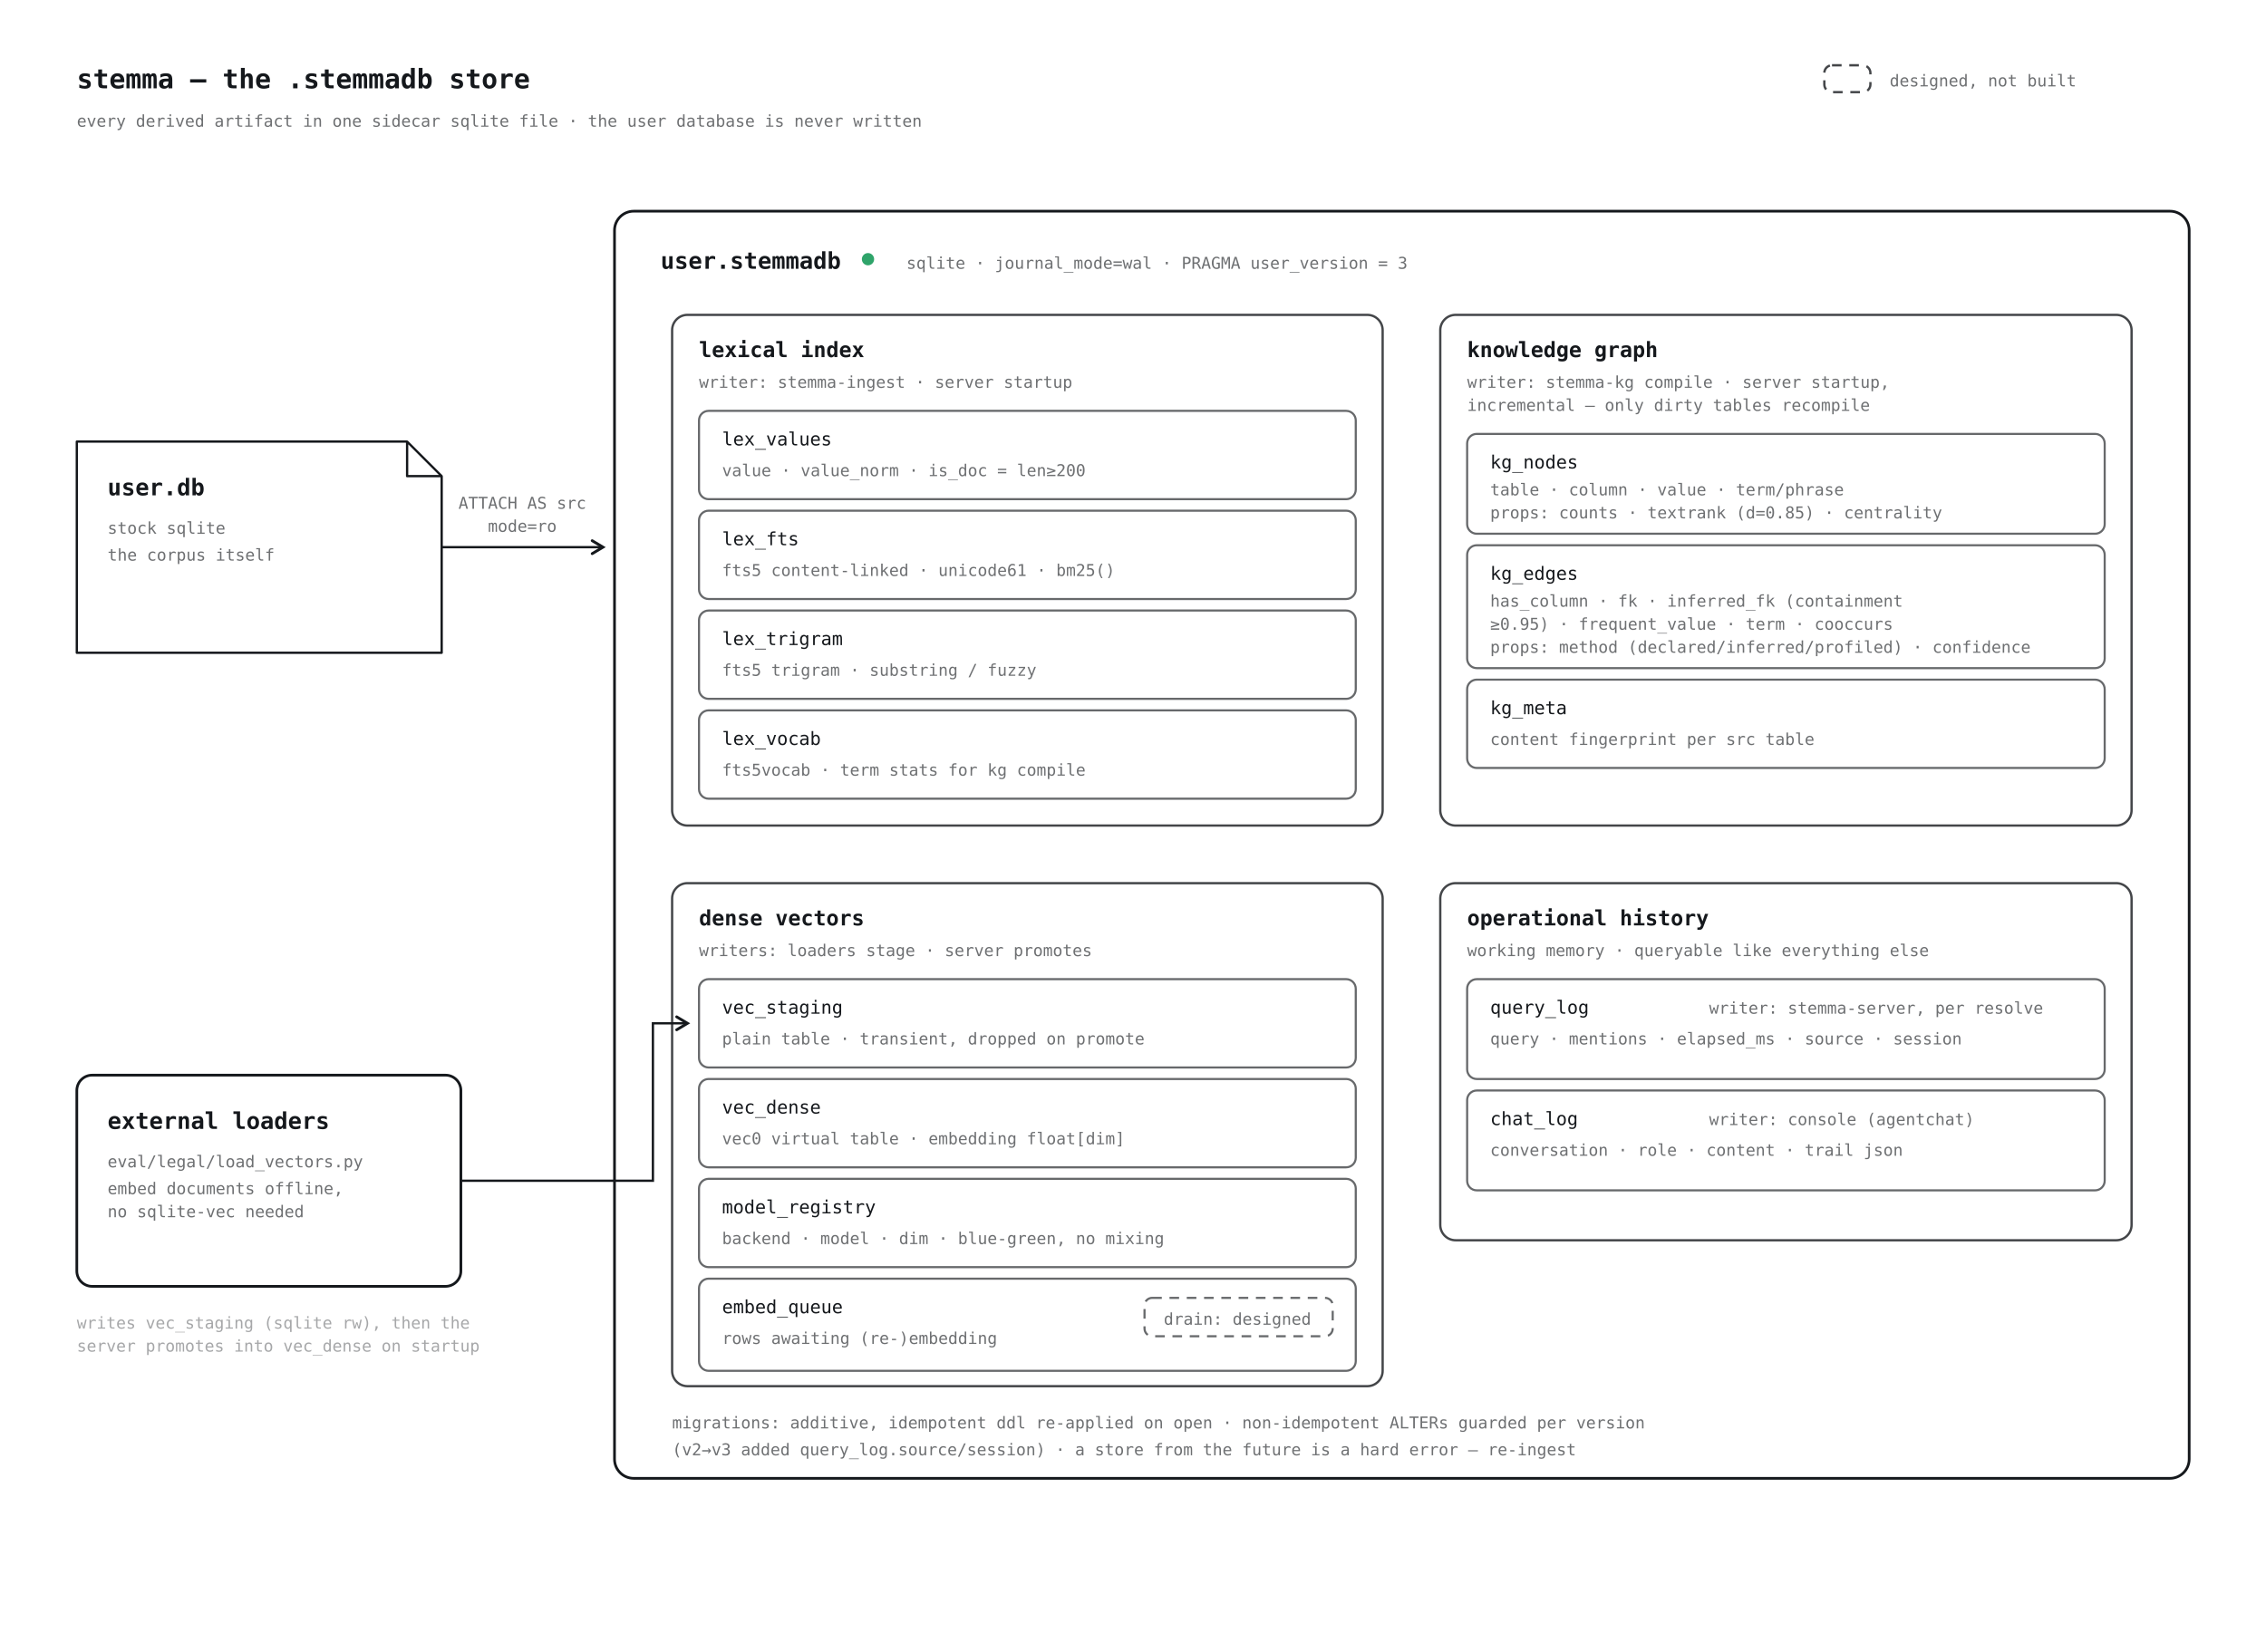
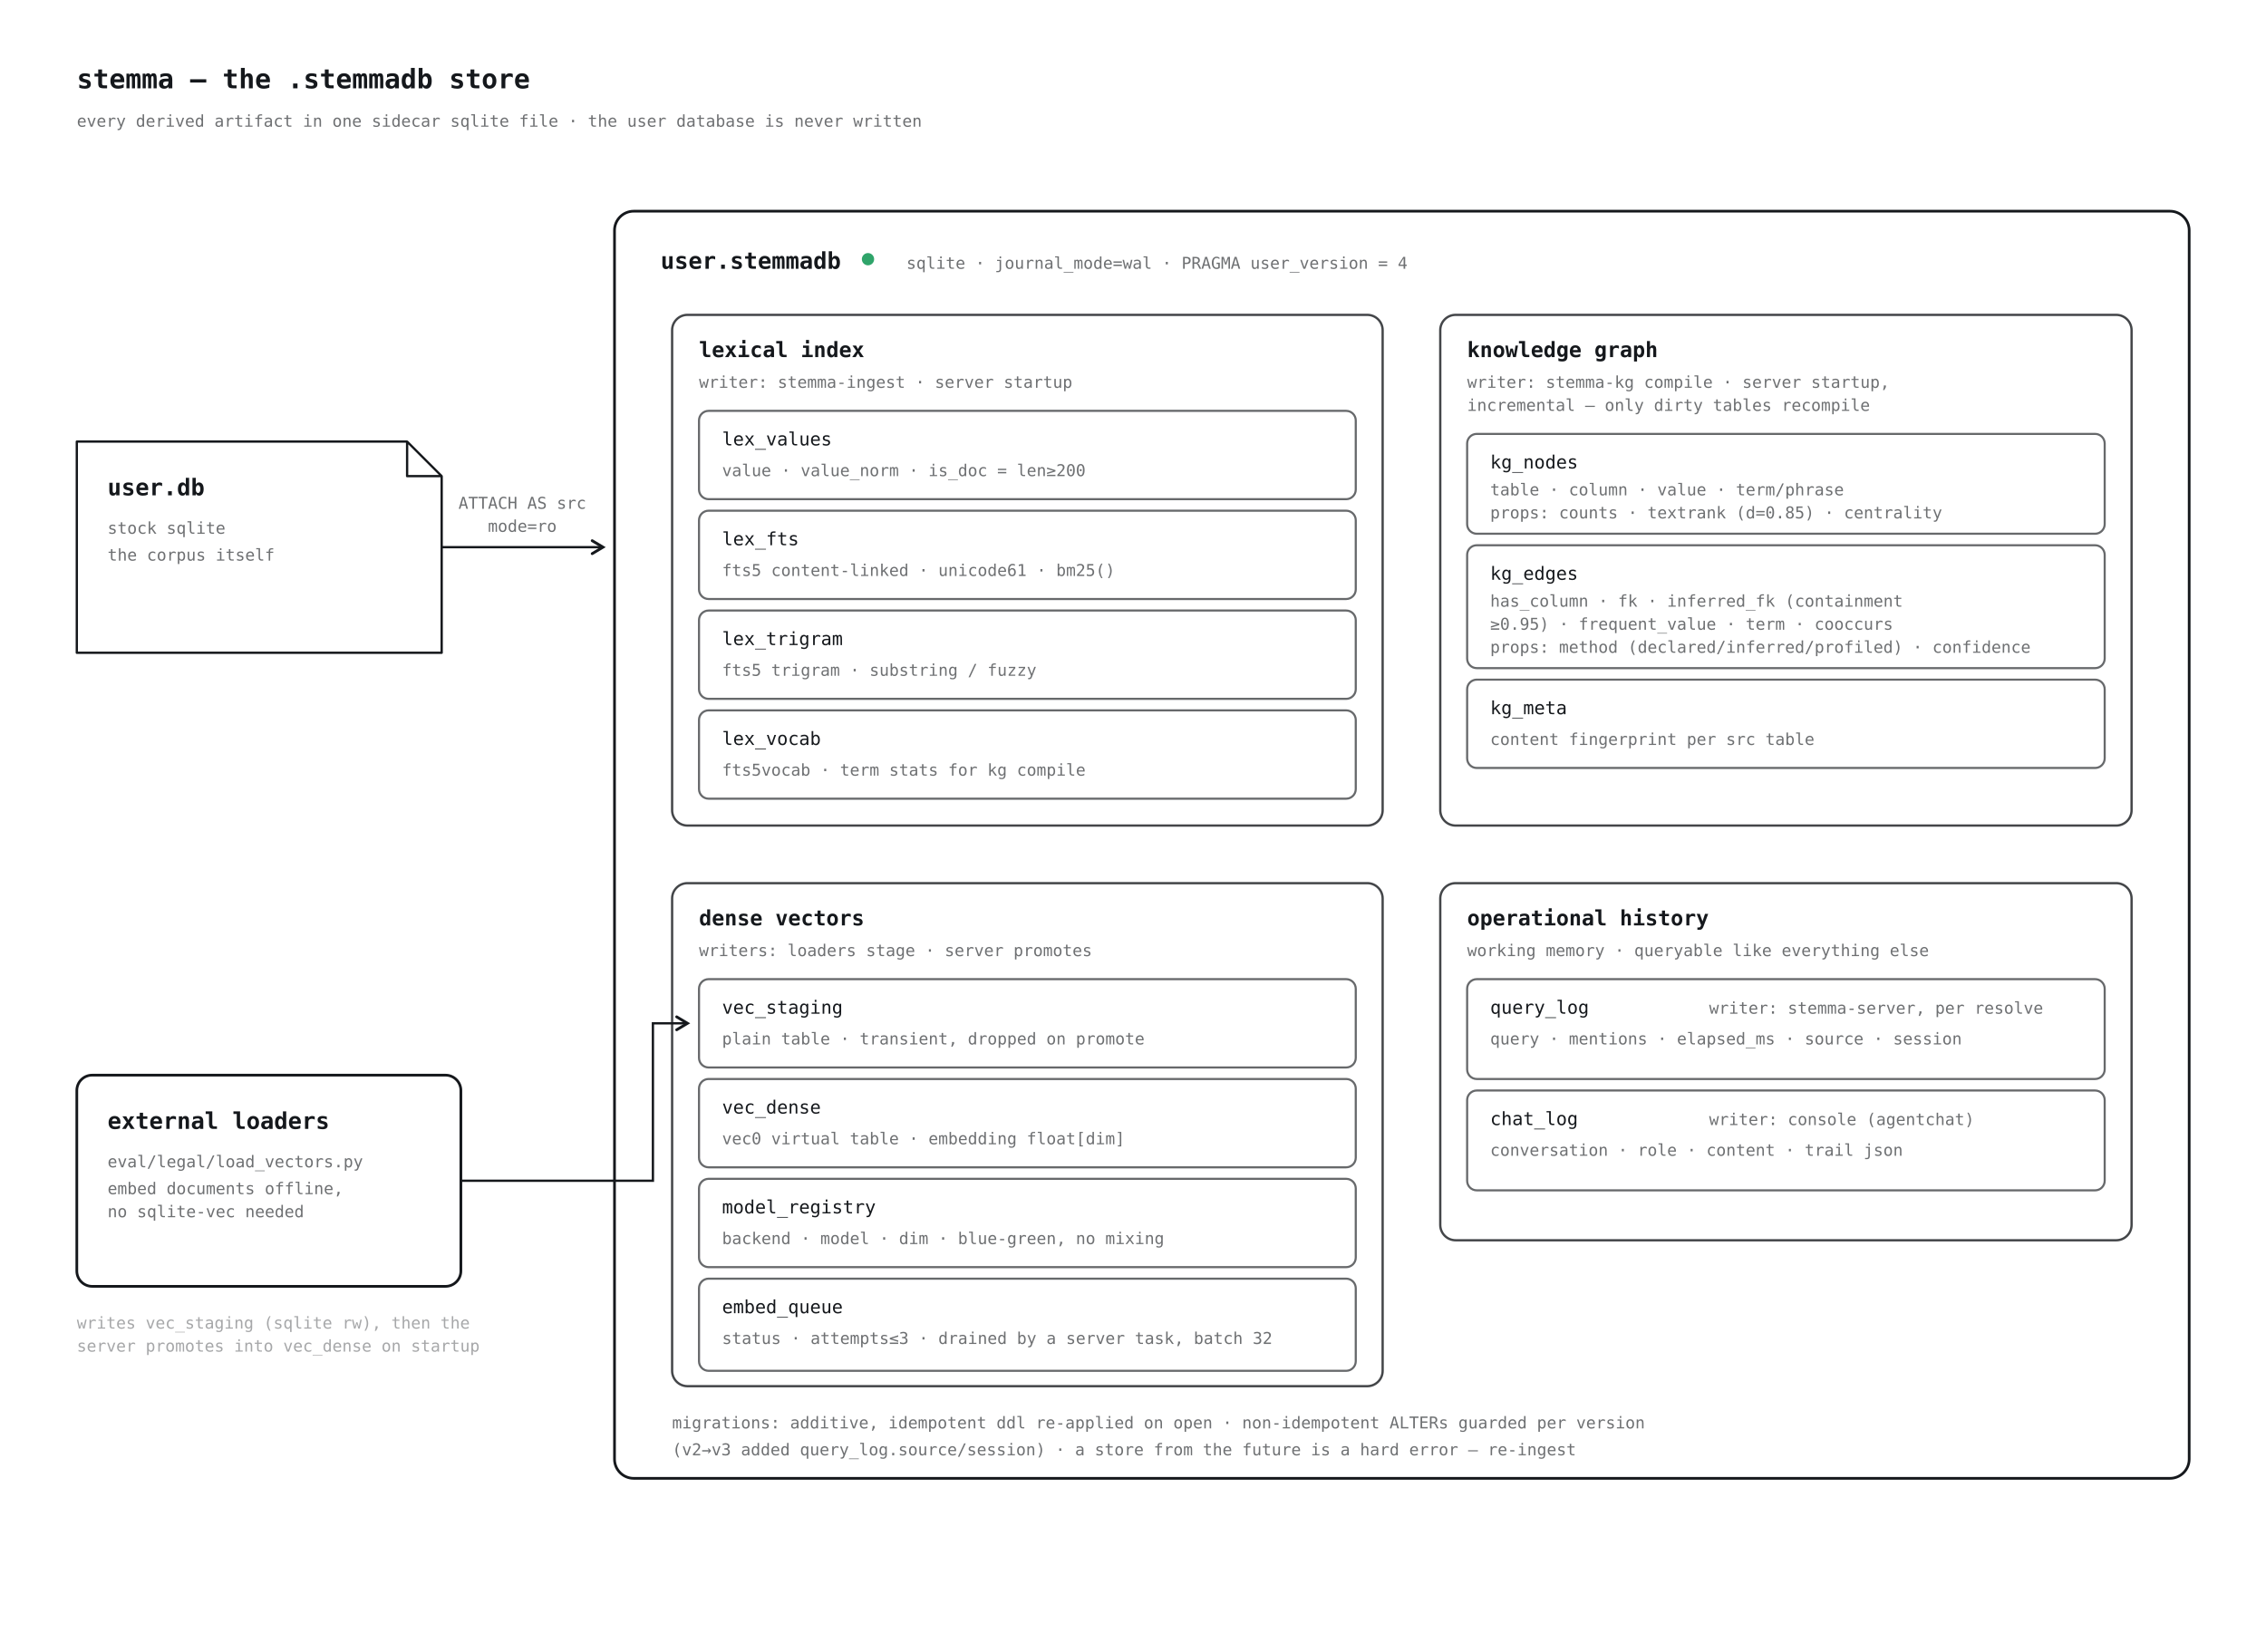
<svg xmlns="http://www.w3.org/2000/svg" viewBox="0 0 1180 860" width="1180" height="860" class="dg" role="img" aria-label="anatomy of the .stemmadb store">
  <style>
    .dg { color:#15181C; }
    @media (prefers-color-scheme: dark) { .dg { color:#EDEFEA; } }
    .dg .dot { fill:#2FA46A; }
    @media (prefers-color-scheme: dark) { .dg .dot { fill:#3FB87A; } }
    text { font-family:"JetBrains Mono", ui-monospace, "SF Mono", "Cascadia Mono", Menlo, Consolas, monospace; fill:currentColor; }
    .t  { font-size:14px; font-weight:700; }
    .bt { font-size:12px; font-weight:700; }
    .gt { font-size:11px; font-weight:700; }
    .n  { font-size:9.5px; }
    .s  { font-size:8.5px; }
    .m  { opacity:0.62; }
    .f  { opacity:0.38; }
    .box  { fill:none; stroke:currentColor; stroke-width:1.4; stroke-linejoin:round; }
    .grp  { fill:none; stroke:currentColor; stroke-width:1.2; opacity:0.8; }
    .sub  { fill:none; stroke:currentColor; stroke-width:1.1; opacity:0.65; }
    .file { fill:none; stroke:currentColor; stroke-width:1.2; stroke-linejoin:round; }
    .edge { fill:none; stroke:currentColor; stroke-width:1.2; }
    .fedge{ fill:none; stroke:currentColor; stroke-width:1.1; opacity:0.4; }
    .designed { stroke-dasharray:5 4; }
  </style>
  <defs>
    <marker id="a" viewBox="0 0 8 8" refX="6.5" refY="4" markerWidth="7.5" markerHeight="7.5" orient="auto-start-reverse">
      <path d="M1.5 1 L6.5 4 L1.5 7" fill="none" stroke="currentColor" stroke-width="1.3" stroke-linecap="round" />
    </marker>
  </defs>
  <text x="40" y="46" class="t">stemma — the .stemmadb store</text>
  <text x="40" y="66" class="s m">every derived artifact in one sidecar sqlite file · the user database is never written</text>
-   <g>
-     <rect x="950" y="34" width="24" height="14" rx="4" class="grp designed" />
-     <text x="984" y="45" class="s m">designed, not built</text>
-   </g>
  <rect x="320" y="110" width="820" height="660" rx="10" class="box" />
  <text x="344" y="140" class="bt">user.stemmadb</text>
  <circle cx="452" cy="135" r="3.2" class="dot" />
-   <text x="472" y="140" class="s m">sqlite · journal_mode=wal · PRAGMA user_version = 3</text>
+   <text x="472" y="140" class="s m">sqlite · journal_mode=wal · PRAGMA user_version = 4</text>
  <rect x="350" y="164" width="370" height="266" rx="8" class="grp" />
  <text x="364" y="186" class="gt">lexical index</text>
  <text x="364" y="202" class="s m">writer: stemma-ingest · server startup</text>
  <rect x="364" y="214" width="342" height="46" rx="5" class="sub" />
  <text x="376" y="232" class="n">lex_values</text>
  <text x="376" y="248" class="s m">value · value_norm · is_doc = len≥200</text>
  <rect x="364" y="266" width="342" height="46" rx="5" class="sub" />
  <text x="376" y="284" class="n">lex_fts</text>
  <text x="376" y="300" class="s m">fts5 content-linked · unicode61 · bm25()</text>
  <rect x="364" y="318" width="342" height="46" rx="5" class="sub" />
  <text x="376" y="336" class="n">lex_trigram</text>
  <text x="376" y="352" class="s m">fts5 trigram · substring / fuzzy</text>
  <rect x="364" y="370" width="342" height="46" rx="5" class="sub" />
  <text x="376" y="388" class="n">lex_vocab</text>
  <text x="376" y="404" class="s m">fts5vocab · term stats for kg compile</text>
  <rect x="750" y="164" width="360" height="266" rx="8" class="grp" />
  <text x="764" y="186" class="gt">knowledge graph</text>
  <text x="764" y="202" class="s m">writer: stemma-kg compile · server startup,</text>
  <text x="764" y="214" class="s m">incremental — only dirty tables recompile</text>
  <rect x="764" y="226" width="332" height="52" rx="5" class="sub" />
  <text x="776" y="244" class="n">kg_nodes</text>
  <text x="776" y="258" class="s m">table · column · value · term/phrase</text>
  <text x="776" y="270" class="s m">props: counts · textrank (d=0.85) · centrality</text>
  <rect x="764" y="284" width="332" height="64" rx="5" class="sub" />
  <text x="776" y="302" class="n">kg_edges</text>
  <text x="776" y="316" class="s m">has_column · fk · inferred_fk (containment</text>
  <text x="776" y="328" class="s m">≥0.95) · frequent_value · term · cooccurs</text>
  <text x="776" y="340" class="s m">props: method (declared/inferred/profiled) · confidence</text>
  <rect x="764" y="354" width="332" height="46" rx="5" class="sub" />
  <text x="776" y="372" class="n">kg_meta</text>
  <text x="776" y="388" class="s m">content fingerprint per src table</text>
  <rect x="350" y="460" width="370" height="262" rx="8" class="grp" />
  <text x="364" y="482" class="gt">dense vectors</text>
  <text x="364" y="498" class="s m">writers: loaders stage · server promotes</text>
  <rect x="364" y="510" width="342" height="46" rx="5" class="sub" />
  <text x="376" y="528" class="n">vec_staging</text>
  <text x="376" y="544" class="s m">plain table · transient, dropped on promote</text>
  <rect x="364" y="562" width="342" height="46" rx="5" class="sub" />
  <text x="376" y="580" class="n">vec_dense</text>
  <text x="376" y="596" class="s m">vec0 virtual table · embedding float[dim]</text>
  <rect x="364" y="614" width="342" height="46" rx="5" class="sub" />
  <text x="376" y="632" class="n">model_registry</text>
  <text x="376" y="648" class="s m">backend · model · dim · blue-green, no mixing</text>
  <rect x="364" y="666" width="342" height="48" rx="5" class="sub" />
  <text x="376" y="684" class="n">embed_queue</text>
-   <text x="376" y="700" class="s m">rows awaiting (re-)embedding</text>
-   <rect x="596" y="676" width="98" height="20" rx="4" class="sub designed" />
-   <text x="606" y="690" class="s m">drain: designed</text>
+   <text x="376" y="700" class="s m">status · attempts≤3 · drained by a server task, batch 32</text>
  <rect x="750" y="460" width="360" height="186" rx="8" class="grp" />
  <text x="764" y="482" class="gt">operational history</text>
  <text x="764" y="498" class="s m">working memory · queryable like everything else</text>
  <rect x="764" y="510" width="332" height="52" rx="5" class="sub" />
  <text x="776" y="528" class="n">query_log</text>
  <text x="890" y="528" class="s m">writer: stemma-server, per resolve</text>
  <text x="776" y="544" class="s m">query · mentions · elapsed_ms · source · session</text>
  <rect x="764" y="568" width="332" height="52" rx="5" class="sub" />
  <text x="776" y="586" class="n">chat_log</text>
  <text x="890" y="586" class="s m">writer: console (agentchat)</text>
  <text x="776" y="602" class="s m">conversation · role · content · trail json</text>
  <text x="350" y="744" class="s m">migrations: additive, idempotent ddl re-applied on open · non-idempotent ALTERs guarded per version</text>
  <text x="350" y="758" class="s m">(v2→v3 added query_log.source/session) · a store from the future is a hard error — re-ingest</text>
  <path d="M40 230 L212 230 L230 248 L230 340 L40 340 Z M212 230 L212 248 L230 248" class="file" />
  <text x="56" y="258" class="bt">user.db</text>
  <text x="56" y="278" class="s m">stock sqlite</text>
  <text x="56" y="292" class="s m">the corpus itself</text>
  <path d="M230 285 H314" class="edge" marker-end="url(#a)" />
  <text x="272" y="265" class="s m" text-anchor="middle">ATTACH AS src</text>
  <text x="272" y="277" class="s m" text-anchor="middle">mode=ro</text>
  <rect x="40" y="560" width="200" height="110" rx="8" class="box" />
  <text x="56" y="588" class="bt">external loaders</text>
  <text x="56" y="608" class="s m">eval/legal/load_vectors.py</text>
  <text x="56" y="622" class="s m">embed documents offline,</text>
  <text x="56" y="634" class="s m">no sqlite-vec needed</text>
  <path d="M240 615 H340 V533 H358" class="edge" marker-end="url(#a)" />
  <text x="40" y="692" class="s f">writes vec_staging (sqlite rw), then the</text>
  <text x="40" y="704" class="s f">server promotes into vec_dense on startup</text>
</svg>
